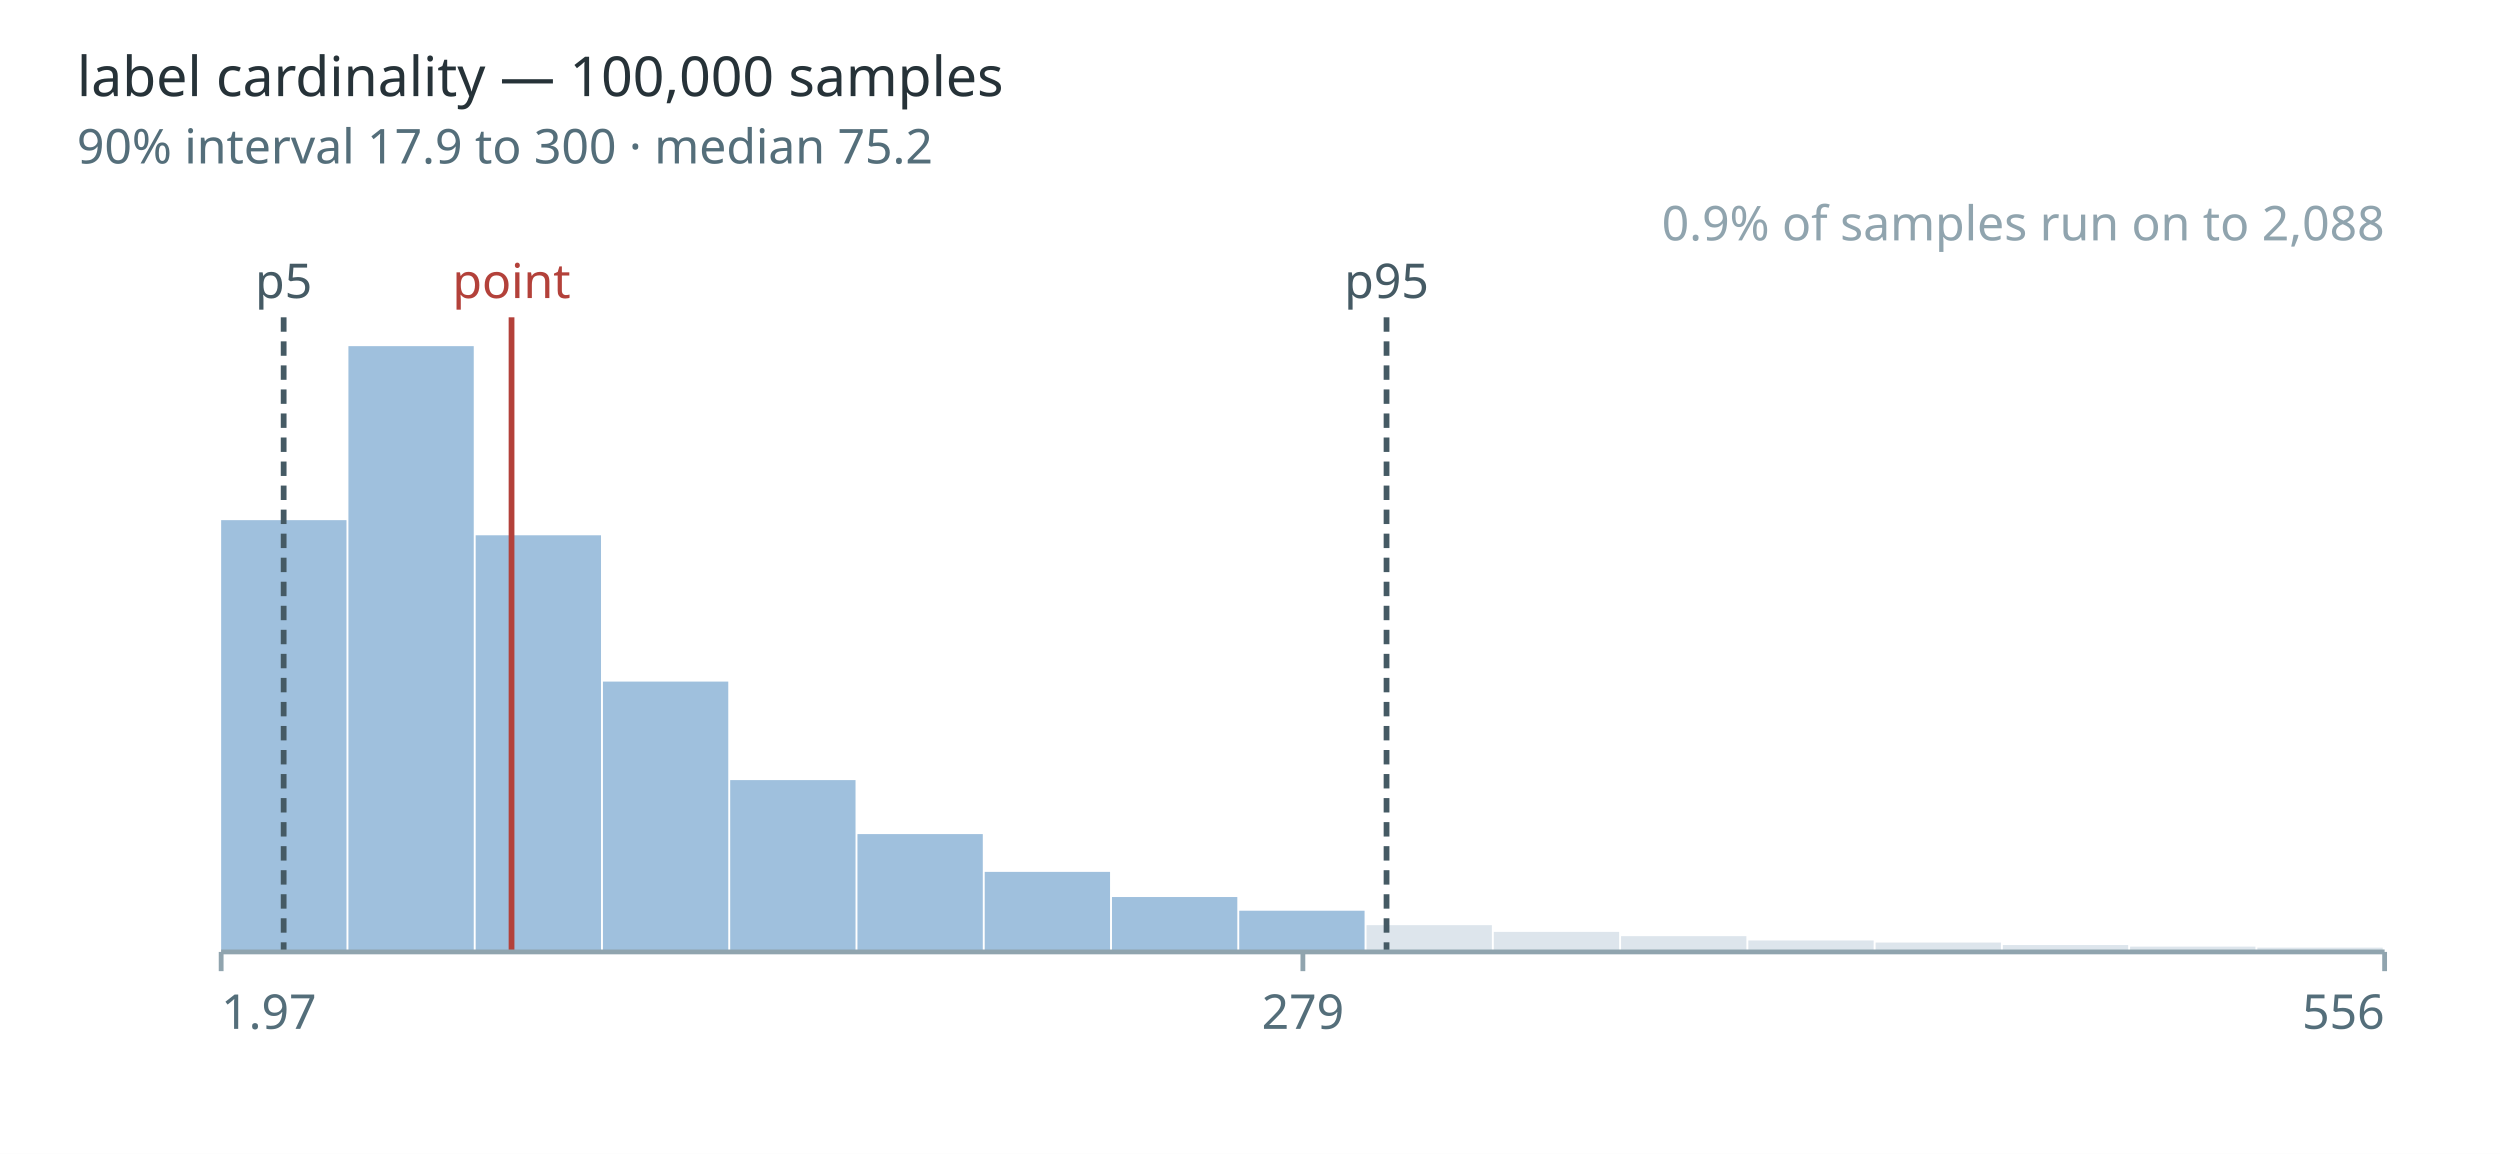
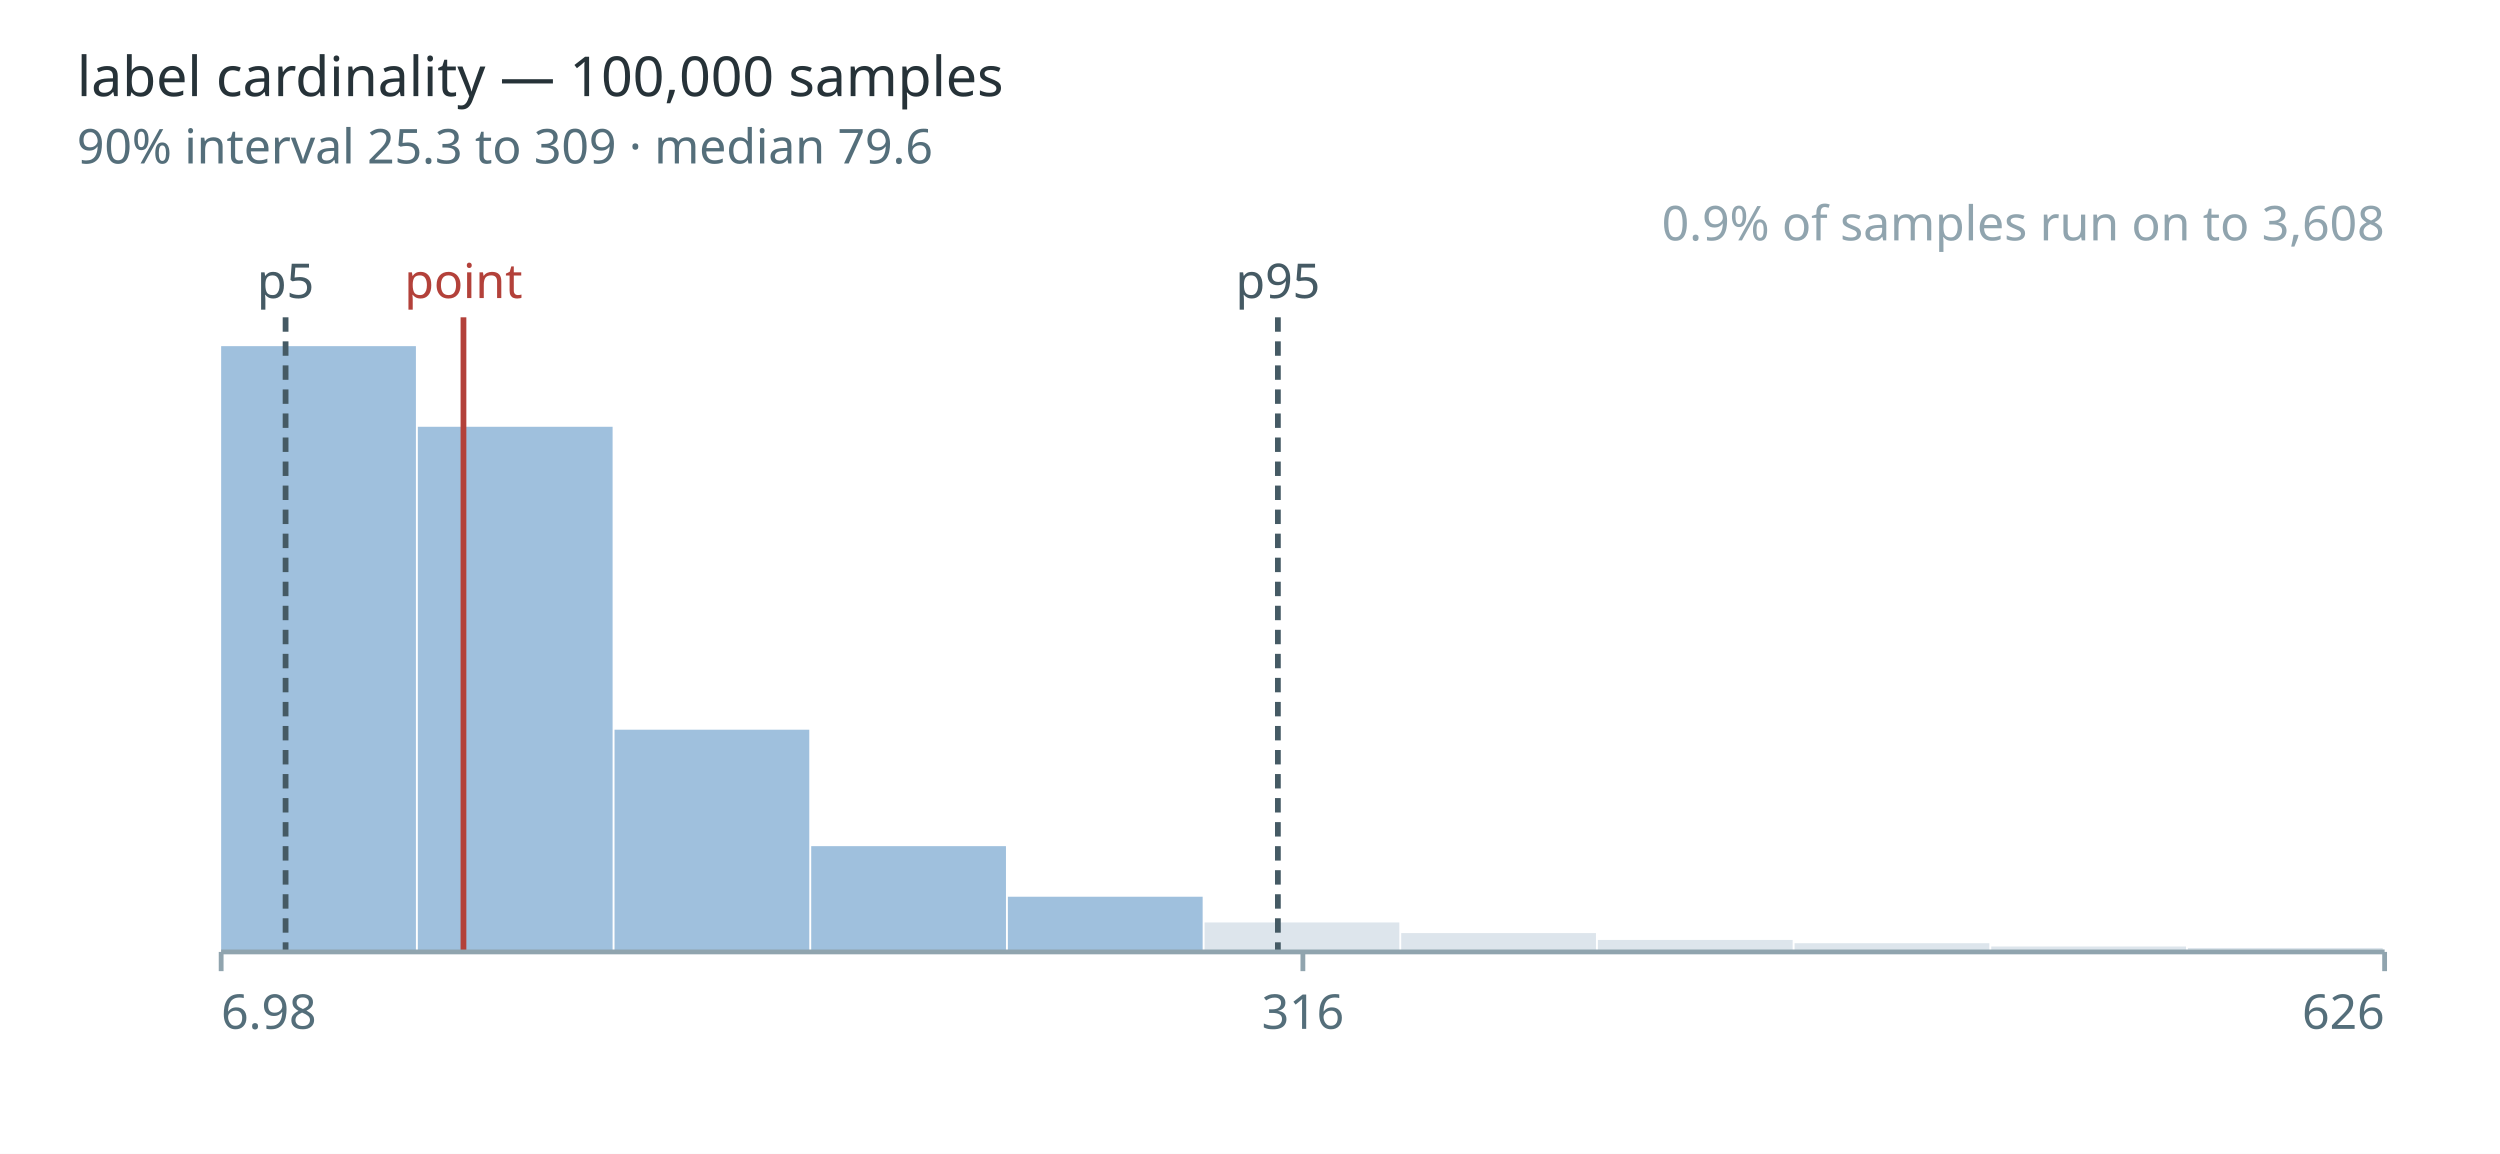
<svg xmlns="http://www.w3.org/2000/svg" viewBox="0 0 520 240" width="520" height="240" role="img" font-family="system-ui, sans-serif">
  <rect width="520" height="240" fill="#ffffff" />
  <text x="16" y="20" font-size="11.5" fill="#263238">label cardinality — 100,000 samples</text>
-   <text x="16" y="34" font-size="10" fill="#546e7a">90% interval 17.9 to 300 · median 75.2</text>
-   <rect x="46.00" y="108.19" width="26.07" height="89.81" fill="#9fc0dd" />
-   <rect x="72.47" y="72.00" width="26.07" height="126.00" fill="#9fc0dd" />
-   <rect x="98.94" y="111.34" width="26.07" height="86.66" fill="#9fc0dd" />
-   <rect x="125.41" y="141.77" width="26.07" height="56.23" fill="#9fc0dd" />
-   <rect x="151.88" y="162.26" width="26.07" height="35.74" fill="#9fc0dd" />
-   <rect x="178.35" y="173.49" width="26.07" height="24.51" fill="#9fc0dd" />
-   <rect x="204.82" y="181.35" width="26.07" height="16.65" fill="#9fc0dd" />
-   <rect x="231.29" y="186.58" width="26.07" height="11.42" fill="#9fc0dd" />
-   <rect x="257.76" y="189.43" width="26.07" height="8.57" fill="#9fc0dd" />
-   <rect x="284.24" y="192.43" width="26.07" height="5.57" fill="#dde5ec" />
-   <rect x="310.71" y="193.83" width="26.07" height="4.17" fill="#dde5ec" />
-   <rect x="337.18" y="194.72" width="26.07" height="3.28" fill="#dde5ec" />
-   <rect x="363.65" y="195.62" width="26.07" height="2.38" fill="#dde5ec" />
-   <rect x="390.12" y="196.05" width="26.07" height="1.95" fill="#dde5ec" />
-   <rect x="416.59" y="196.57" width="26.07" height="1.43" fill="#dde5ec" />
-   <rect x="443.06" y="196.90" width="26.07" height="1.10" fill="#dde5ec" />
-   <rect x="469.53" y="197.11" width="26.07" height="0.89" fill="#dde5ec" />
-   <line x1="59.0" y1="66" x2="59.0" y2="198" stroke="#455a64" stroke-width="1.2" stroke-dasharray="3 2" />
-   <text x="59.0" y="62" font-size="10" text-anchor="middle" fill="#455a64">p5</text>
-   <line x1="106.4" y1="66" x2="106.4" y2="198" stroke="#b3413a" stroke-width="1.2" />
-   <text x="106.4" y="62" font-size="10" text-anchor="middle" fill="#b3413a">point</text>
-   <line x1="288.4" y1="66" x2="288.4" y2="198" stroke="#455a64" stroke-width="1.2" stroke-dasharray="3 2" />
-   <text x="288.4" y="62" font-size="10" text-anchor="middle" fill="#455a64">p95</text>
+   <text x="16" y="34" font-size="10" fill="#546e7a">90% interval 25.3 to 309 · median 79.6</text>
+   <rect x="46.00" y="72.00" width="40.51" height="126.00" fill="#9fc0dd" />
+   <rect x="86.91" y="88.77" width="40.51" height="109.23" fill="#9fc0dd" />
+   <rect x="127.82" y="151.78" width="40.51" height="46.22" fill="#9fc0dd" />
+   <rect x="168.73" y="176.00" width="40.51" height="22.00" fill="#9fc0dd" />
+   <rect x="209.64" y="186.52" width="40.51" height="11.48" fill="#9fc0dd" />
+   <rect x="250.55" y="191.87" width="40.51" height="6.13" fill="#dde5ec" />
+   <rect x="291.45" y="194.08" width="40.51" height="3.92" fill="#dde5ec" />
+   <rect x="332.36" y="195.51" width="40.51" height="2.49" fill="#dde5ec" />
+   <rect x="373.27" y="196.19" width="40.51" height="1.81" fill="#dde5ec" />
+   <rect x="414.18" y="196.87" width="40.51" height="1.13" fill="#dde5ec" />
+   <rect x="455.09" y="197.18" width="40.51" height="0.82" fill="#dde5ec" />
+   <line x1="59.4" y1="66" x2="59.4" y2="198" stroke="#455a64" stroke-width="1.2" stroke-dasharray="3 2" />
+   <text x="59.4" y="62" font-size="10" text-anchor="middle" fill="#455a64">p5</text>
+   <line x1="96.4" y1="66" x2="96.4" y2="198" stroke="#b3413a" stroke-width="1.2" />
+   <text x="96.4" y="62" font-size="10" text-anchor="middle" fill="#b3413a">point</text>
+   <line x1="265.8" y1="66" x2="265.8" y2="198" stroke="#455a64" stroke-width="1.2" stroke-dasharray="3 2" />
+   <text x="265.8" y="62" font-size="10" text-anchor="middle" fill="#455a64">p95</text>
  <line x1="46.0" y1="198.0" x2="496.0" y2="198.0" stroke="#90a4ae" stroke-width="1" />
  <line x1="46.0" y1="198.0" x2="46.0" y2="202.0" stroke="#90a4ae" />
-   <text x="46.0" y="214.0" font-size="10" text-anchor="start" fill="#546e7a">1.97</text>
+   <text x="46.0" y="214.0" font-size="10" text-anchor="start" fill="#546e7a">6.98</text>
  <line x1="271.0" y1="198.0" x2="271.0" y2="202.0" stroke="#90a4ae" />
-   <text x="271.0" y="214.0" font-size="10" text-anchor="middle" fill="#546e7a">279</text>
+   <text x="271.0" y="214.0" font-size="10" text-anchor="middle" fill="#546e7a">316</text>
  <line x1="496.0" y1="198.0" x2="496.0" y2="202.0" stroke="#90a4ae" />
-   <text x="496.0" y="214.0" font-size="10" text-anchor="end" fill="#546e7a">556</text>
-   <text x="496" y="50" font-size="10" text-anchor="end" fill="#90a4ae">0.9% of samples run on to 2,088</text>
+   <text x="496.0" y="214.0" font-size="10" text-anchor="end" fill="#546e7a">626</text>
+   <text x="496" y="50" font-size="10" text-anchor="end" fill="#90a4ae">0.9% of samples run on to 3,608</text>
</svg>
